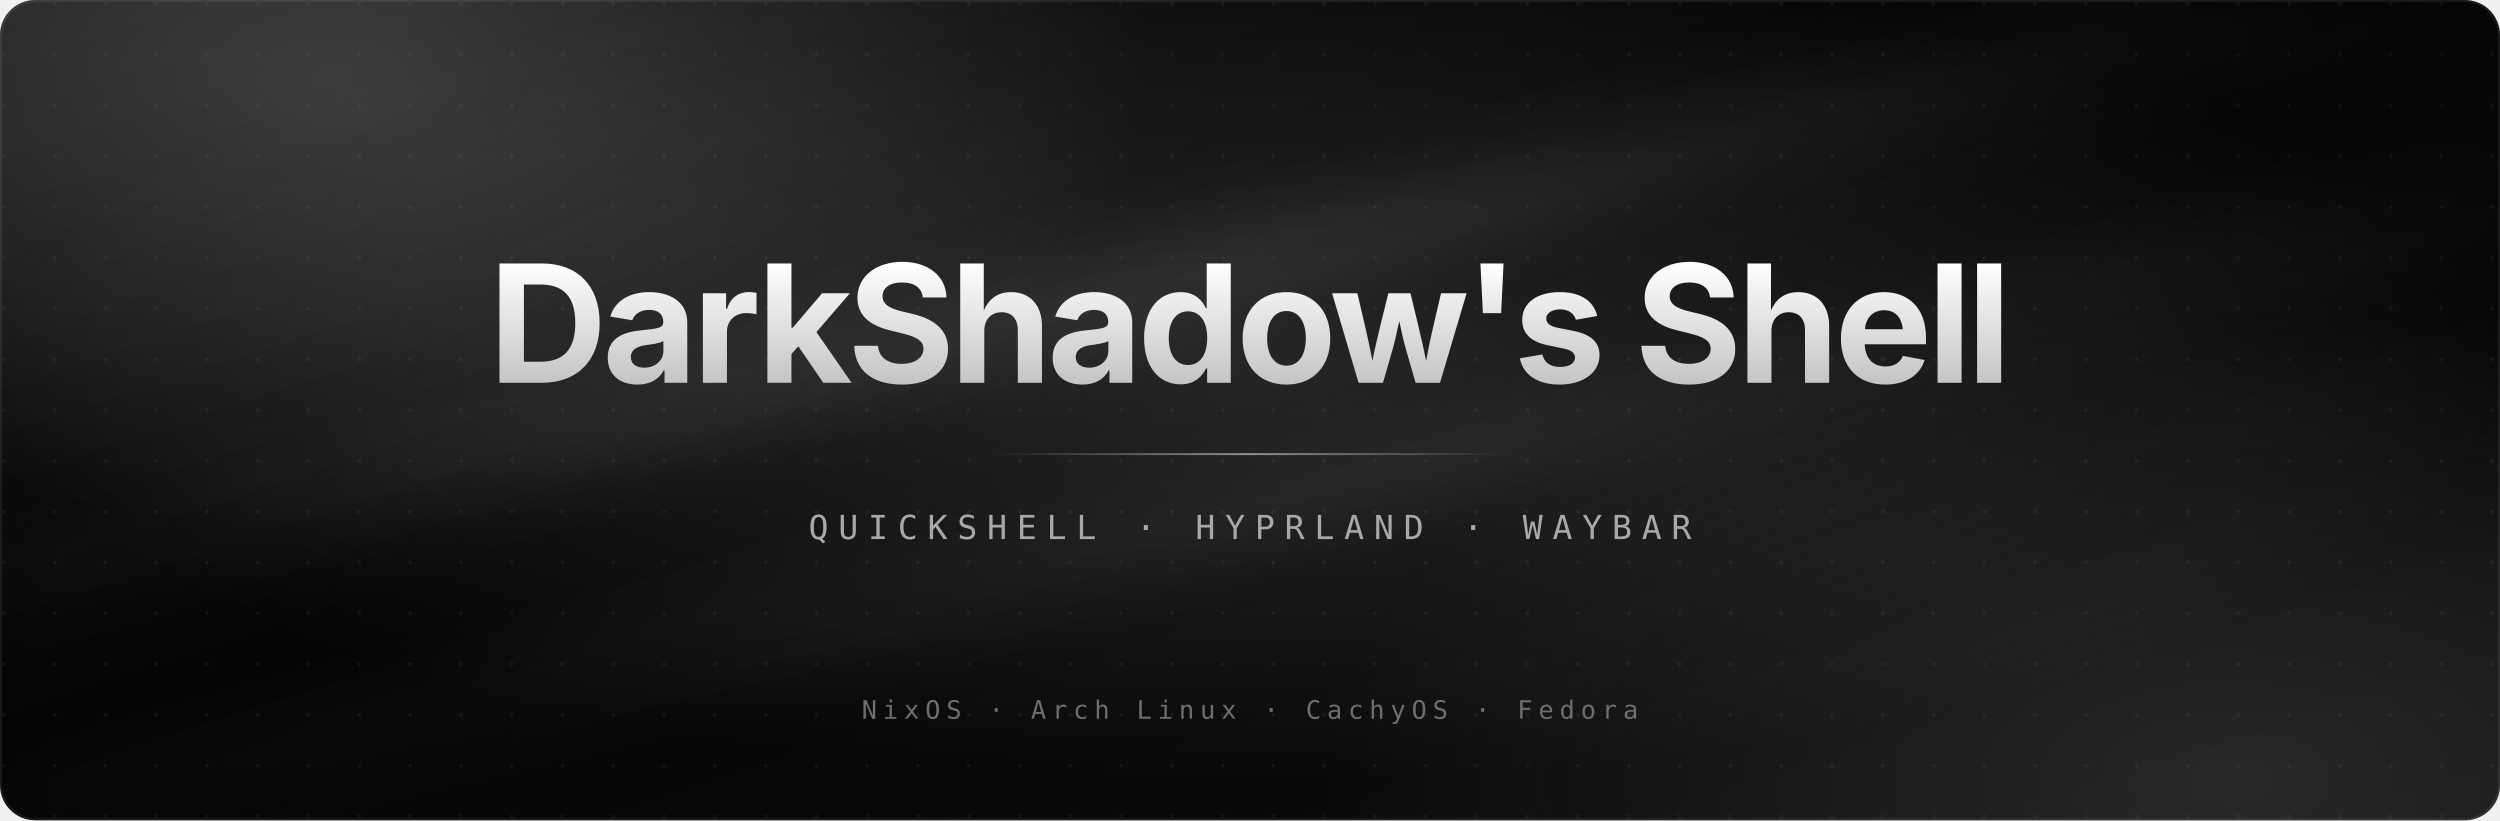
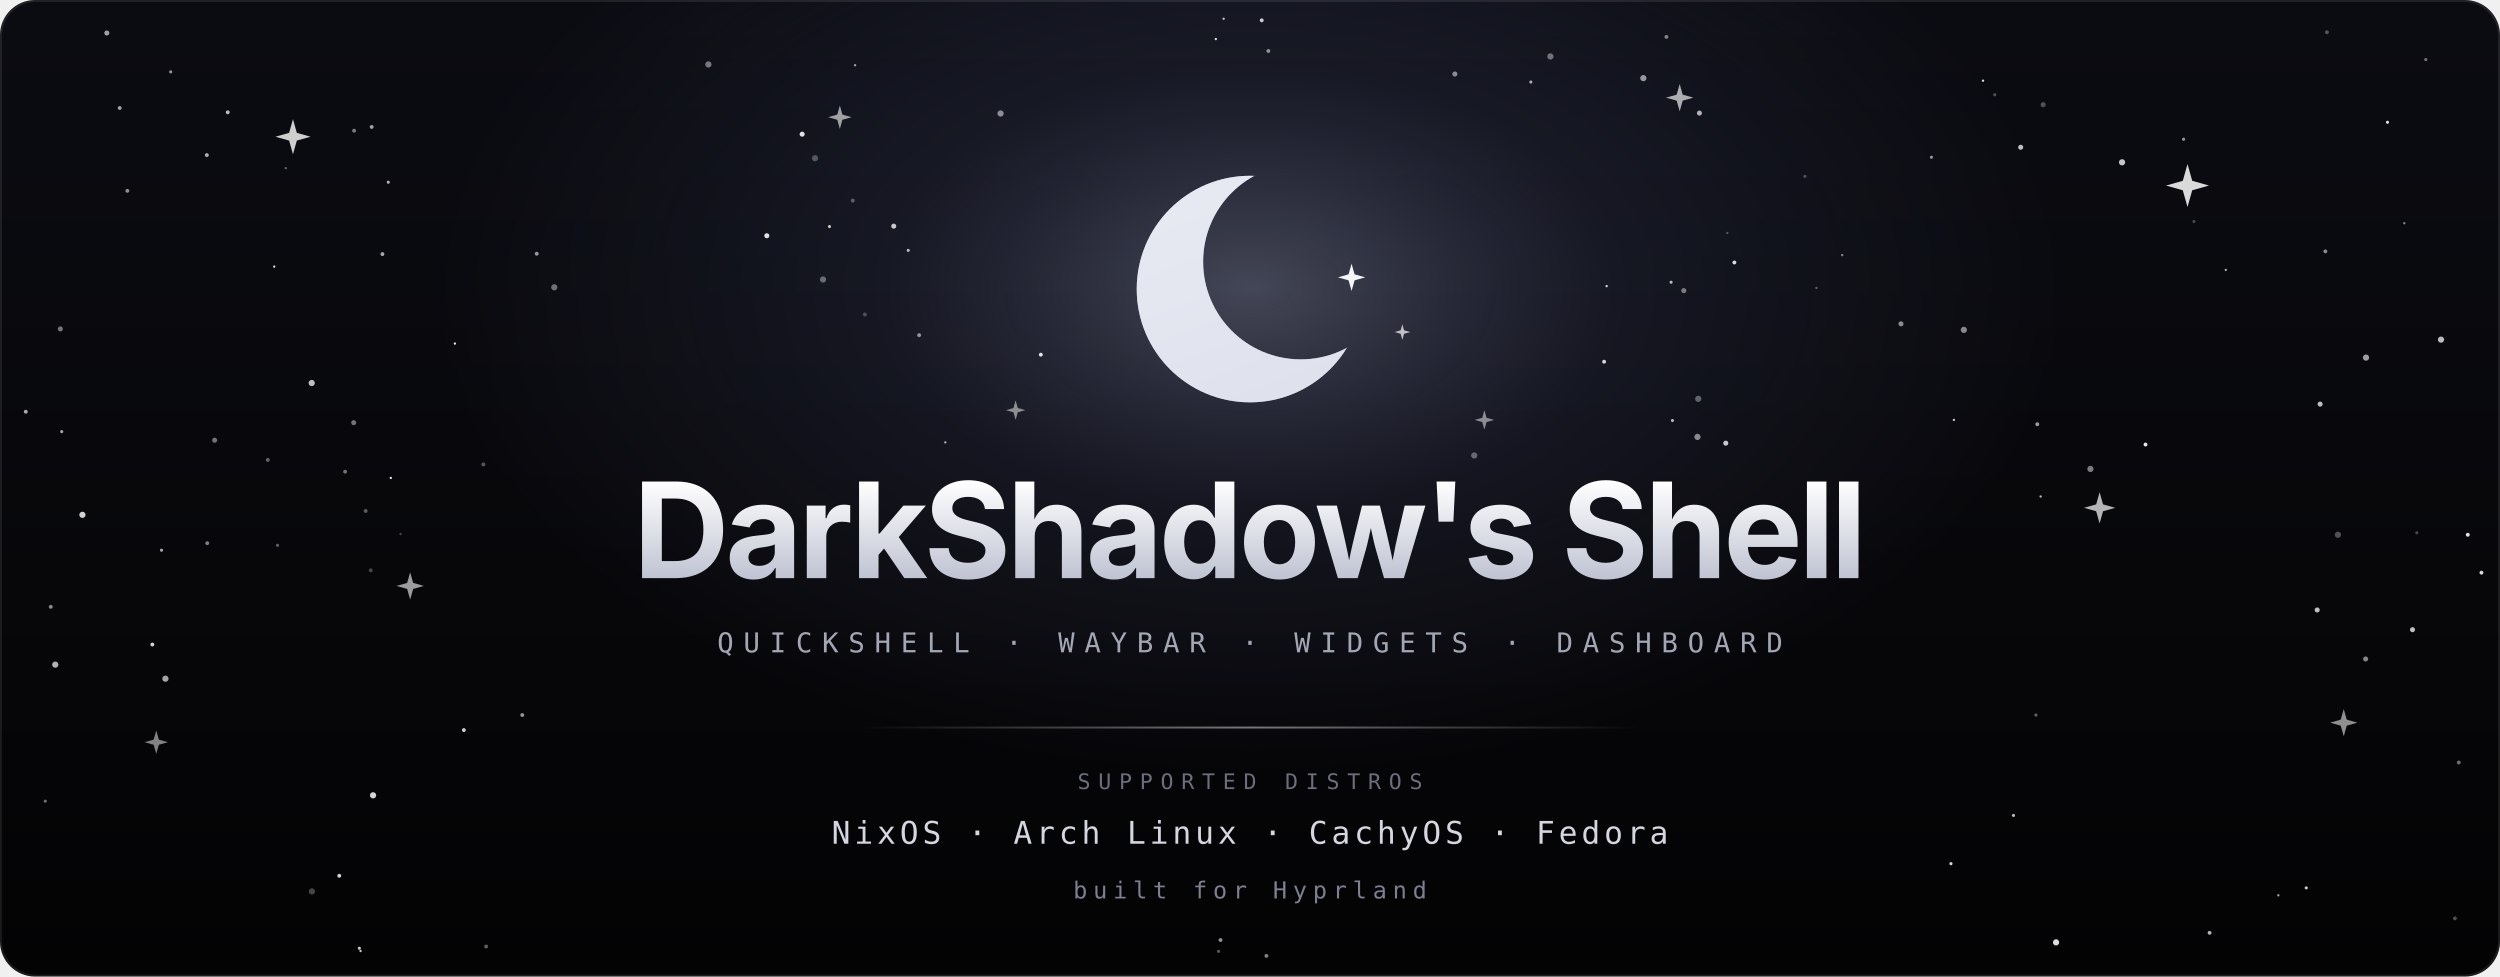
- <svg xmlns="http://www.w3.org/2000/svg" width="1280" height="420" viewBox="0 0 1280 420" role="img" aria-label="DarkShadow's Shell">
+ <svg xmlns="http://www.w3.org/2000/svg" width="1280" height="500" viewBox="0 0 1280 500" role="img" aria-label="DarkShadow's Shell">
  <defs>
-     <linearGradient id="bg" x1="0" y1="0" x2="1" y2="1">
-       <stop offset="0" stop-color="#151515" />
-       <stop offset="0.45" stop-color="#050505" />
-       <stop offset="1" stop-color="#0d0d0d" />
+     <linearGradient id="bg" x1="0" y1="0" x2="0" y2="1">
+       <stop offset="0" stop-color="#0b0c12" />
+       <stop offset="0.6" stop-color="#07070a" />
+       <stop offset="1" stop-color="#030304" />
    </linearGradient>
-     <radialGradient id="glow" cx="0.5" cy="0.45" r="0.5">
-       <stop offset="0" stop-color="#ffffff" stop-opacity="0.13" />
-       <stop offset="1" stop-color="#ffffff" stop-opacity="0" />
+     <radialGradient id="halo" cx="0.5" cy="0.5" r="0.5">
+       <stop offset="0" stop-color="#cfd6ff" stop-opacity="0.30" />
+       <stop offset="0.45" stop-color="#8a93d8" stop-opacity="0.10" />
+       <stop offset="1" stop-color="#8a93d8" stop-opacity="0" />
    </radialGradient>
-     <radialGradient id="blobL" cx="0.5" cy="0.5" r="0.5">
-       <stop offset="0" stop-color="#d8d8d8" stop-opacity="0.22" />
-       <stop offset="1" stop-color="#d8d8d8" stop-opacity="0" />
-     </radialGradient>
-     <radialGradient id="blobR" cx="0.5" cy="0.5" r="0.5">
-       <stop offset="0" stop-color="#9a9a9a" stop-opacity="0.20" />
-       <stop offset="1" stop-color="#9a9a9a" stop-opacity="0" />
-     </radialGradient>
-     <linearGradient id="beam" x1="0" y1="0" x2="1" y2="0">
-       <stop offset="0" stop-color="#ffffff" stop-opacity="0" />
-       <stop offset="0.5" stop-color="#ffffff" stop-opacity="0.10" />
-       <stop offset="1" stop-color="#ffffff" stop-opacity="0" />
+     <linearGradient id="moon" x1="0" y1="0" x2="1" y2="1">
+       <stop offset="0" stop-color="#ffffff" />
+       <stop offset="1" stop-color="#b9bfd8" />
    </linearGradient>
    <linearGradient id="title" x1="0" y1="0" x2="0" y2="1">
      <stop offset="0" stop-color="#ffffff" />
-       <stop offset="1" stop-color="#c4c4c4" />
+       <stop offset="1" stop-color="#bfc3d2" />
    </linearGradient>
    <linearGradient id="line" x1="0" y1="0" x2="1" y2="0">
-       <stop offset="0" stop-color="#ffffff" stop-opacity="0" />
-       <stop offset="0.5" stop-color="#ffffff" stop-opacity="0.5" />
-       <stop offset="1" stop-color="#ffffff" stop-opacity="0" />
+       <stop offset="0" stop-color="#fff" stop-opacity="0" />
+       <stop offset="0.5" stop-color="#fff" stop-opacity="0.45" />
+       <stop offset="1" stop-color="#fff" stop-opacity="0" />
    </linearGradient>
-     <pattern id="dots" width="26" height="26" patternUnits="userSpaceOnUse">
-       <circle cx="2" cy="2" r="1" fill="#ffffff" fill-opacity="0.05" />
-     </pattern>
-     <filter id="soft">
-       <feGaussianBlur stdDeviation="18" />
+     <mask id="crescent">
+       <rect width="1280" height="500" fill="#000" />
+       <circle cx="640" cy="148" r="58" fill="#fff" />
+       <circle cx="666" cy="134" r="50" fill="#000" />
+     </mask>
+     <filter id="soft" x="-50%" y="-50%" width="200%" height="200%">
+       <feGaussianBlur stdDeviation="9" />
    </filter>
    <clipPath id="card">
-       <rect width="1280" height="420" rx="18" />
+       <rect width="1280" height="500" rx="18" />
    </clipPath>
  </defs>
  <g clip-path="url(#card)">
-     <rect width="1280" height="420" fill="url(#bg)" />
-     <rect width="1280" height="420" fill="url(#dots)" />
-     <ellipse cx="170" cy="40" rx="420" ry="230" fill="url(#blobL)" />
-     <ellipse cx="1140" cy="400" rx="460" ry="240" fill="url(#blobR)" />
-     <g filter="url(#soft)" opacity="0.9">
-       <rect x="-200" y="120" width="1700" height="34" fill="url(#beam)" transform="rotate(-14 640 210)" />
-       <rect x="-200" y="250" width="1700" height="18" fill="url(#beam)" transform="rotate(-14 640 210)" />
+     <rect width="1280" height="500" fill="url(#bg)" />
+     <ellipse cx="640" cy="148" rx="420" ry="250" fill="url(#halo)" />
+     <circle cx="417.3" cy="81.0" r="1.6" fill="#fff" fill-opacity="0.28" />
+     <circle cx="1046.1" cy="53.6" r="1.3" fill="#fff" fill-opacity="0.29" />
+     <circle cx="649.4" cy="26.1" r="1" fill="#fff" fill-opacity="0.52" />
+     <circle cx="82.7" cy="281.7" r="0.8" fill="#fff" fill-opacity="0.66" />
+     <circle cx="744.9" cy="37.9" r="1.3" fill="#fff" fill-opacity="0.51" />
+     <circle cx="1242.0" cy="30.5" r="0.8" fill="#fff" fill-opacity="0.44" />
+     <circle cx="190.3" cy="65.0" r="1" fill="#fff" fill-opacity="0.61" />
+     <circle cx="870.1" cy="57.9" r="1.3" fill="#fff" fill-opacity="0.67" />
+     <circle cx="87.4" cy="36.8" r="0.8" fill="#fff" fill-opacity="0.57" />
+     <circle cx="465.0" cy="128.2" r="0.8" fill="#fff" fill-opacity="0.70" />
+     <circle cx="930.0" cy="147.4" r="0.6" fill="#fff" fill-opacity="0.33" />
+     <circle cx="200.1" cy="244.7" r="0.6" fill="#fff" fill-opacity="0.88" />
+     <circle cx="106.1" cy="278.1" r="1" fill="#fff" fill-opacity="0.47" />
+     <circle cx="1015.3" cy="41.3" r="0.6" fill="#fff" fill-opacity="0.86" />
+     <circle cx="84.7" cy="347.5" r="1.6" fill="#fff" fill-opacity="0.63" />
+     <circle cx="869.1" cy="223.7" r="1.6" fill="#fff" fill-opacity="0.50" />
+     <circle cx="853.2" cy="18.9" r="1" fill="#fff" fill-opacity="0.48" />
+     <circle cx="283.8" cy="147.1" r="1.6" fill="#fff" fill-opacity="0.41" />
+     <circle cx="109.9" cy="225.4" r="1.3" fill="#fff" fill-opacity="0.43" />
+     <circle cx="181.1" cy="216.4" r="1.3" fill="#fff" fill-opacity="0.43" />
+     <circle cx="532.9" cy="181.6" r="1" fill="#fff" fill-opacity="0.87" />
+     <circle cx="198.8" cy="93.3" r="0.8" fill="#fff" fill-opacity="0.68" />
+     <circle cx="23.2" cy="410.2" r="0.8" fill="#fff" fill-opacity="0.42" />
+     <circle cx="13.2" cy="210.8" r="1" fill="#fff" fill-opacity="0.65" />
+     <circle cx="410.7" cy="68.7" r="1.3" fill="#fff" fill-opacity="0.87" />
+     <circle cx="1211.2" cy="337.4" r="1.3" fill="#fff" fill-opacity="0.51" />
+     <circle cx="512.3" cy="58.1" r="1.6" fill="#fff" fill-opacity="0.51" />
+     <circle cx="248.9" cy="484.6" r="1" fill="#fff" fill-opacity="0.36" />
+     <circle cx="437.8" cy="33.4" r="0.6" fill="#fff" fill-opacity="0.62" />
+     <circle cx="783.8" cy="42.0" r="0.8" fill="#fff" fill-opacity="0.65" />
+     <circle cx="195.8" cy="130.1" r="1" fill="#fff" fill-opacity="0.64" />
+     <circle cx="624.9" cy="481.3" r="1" fill="#fff" fill-opacity="0.56" />
+     <circle cx="116.6" cy="57.5" r="1" fill="#fff" fill-opacity="0.73" />
+     <circle cx="1211.4" cy="183.1" r="1.6" fill="#fff" fill-opacity="0.60" />
+     <circle cx="42.2" cy="263.6" r="1.6" fill="#fff" fill-opacity="0.81" />
+     <circle cx="888.0" cy="134.4" r="1" fill="#fff" fill-opacity="0.84" />
+     <circle cx="457.6" cy="115.8" r="1.3" fill="#fff" fill-opacity="0.76" />
+     <circle cx="424.7" cy="116.0" r="0.8" fill="#fff" fill-opacity="0.77" />
+     <circle cx="1042.4" cy="366.1" r="0.8" fill="#fff" fill-opacity="0.38" />
+     <circle cx="1258.9" cy="390.4" r="1" fill="#fff" fill-opacity="0.42" />
+     <circle cx="1256.9" cy="470.2" r="1" fill="#fff" fill-opacity="0.30" />
+     <circle cx="137.1" cy="235.5" r="1" fill="#fff" fill-opacity="0.38" />
+     <circle cx="1070.3" cy="240.1" r="1.6" fill="#fff" fill-opacity="0.47" />
+     <circle cx="159.6" cy="196.1" r="1.6" fill="#fff" fill-opacity="0.74" />
+     <circle cx="1005.5" cy="168.9" r="1.6" fill="#fff" fill-opacity="0.51" />
+     <circle cx="924.1" cy="90.3" r="0.8" fill="#fff" fill-opacity="0.27" />
+     <circle cx="754.8" cy="233.2" r="1.6" fill="#fff" fill-opacity="0.35" />
+     <circle cx="1052.7" cy="482.5" r="1.6" fill="#fff" fill-opacity="0.86" />
+     <circle cx="205.1" cy="273.4" r="0.6" fill="#fff" fill-opacity="0.26" />
+     <circle cx="1235.2" cy="322.4" r="1.3" fill="#fff" fill-opacity="0.74" />
+     <circle cx="184.0" cy="485.5" r="0.8" fill="#fff" fill-opacity="0.79" />
+     <circle cx="274.8" cy="129.9" r="1" fill="#fff" fill-opacity="0.58" />
+     <circle cx="973.3" cy="165.8" r="1.3" fill="#fff" fill-opacity="0.52" />
+     <circle cx="173.7" cy="448.4" r="1" fill="#fff" fill-opacity="0.83" />
+     <circle cx="1118.0" cy="71.3" r="0.8" fill="#fff" fill-opacity="0.59" />
+     <circle cx="31.6" cy="221.0" r="0.8" fill="#fff" fill-opacity="0.65" />
+     <circle cx="988.9" cy="80.5" r="0.8" fill="#fff" fill-opacity="0.56" />
+     <circle cx="142.1" cy="279.2" r="0.8" fill="#fff" fill-opacity="0.37" />
+     <circle cx="61.3" cy="55.3" r="1" fill="#fff" fill-opacity="0.62" />
+     <circle cx="883.6" cy="226.9" r="1.3" fill="#fff" fill-opacity="0.77" />
+     <circle cx="1180.8" cy="454.6" r="0.8" fill="#fff" fill-opacity="0.80" />
+     <circle cx="181.3" cy="66.9" r="1" fill="#fff" fill-opacity="0.46" />
+     <circle cx="856.3" cy="215.3" r="0.8" fill="#fff" fill-opacity="0.69" />
+     <circle cx="998.9" cy="442.2" r="0.8" fill="#fff" fill-opacity="0.86" />
+     <circle cx="821.3" cy="185.2" r="1" fill="#fff" fill-opacity="0.82" />
+     <circle cx="1231.0" cy="114.3" r="0.6" fill="#fff" fill-opacity="0.51" />
+     <circle cx="623.9" cy="487.1" r="0.8" fill="#fff" fill-opacity="0.35" />
+     <circle cx="436.6" cy="102.7" r="1" fill="#fff" fill-opacity="0.31" />
+     <circle cx="470.6" cy="171.6" r="1" fill="#fff" fill-opacity="0.54" />
+     <circle cx="30.9" cy="168.4" r="1.3" fill="#fff" fill-opacity="0.44" />
+     <circle cx="1222.4" cy="62.6" r="0.8" fill="#fff" fill-opacity="0.88" />
+     <circle cx="140.4" cy="136.5" r="0.6" fill="#fff" fill-opacity="0.84" />
+     <circle cx="237.5" cy="373.8" r="1" fill="#fff" fill-opacity="0.80" />
+     <circle cx="421.4" cy="143.1" r="1.6" fill="#fff" fill-opacity="0.37" />
+     <circle cx="1139.6" cy="138.2" r="0.6" fill="#fff" fill-opacity="0.66" />
+     <circle cx="1021.3" cy="48.5" r="0.8" fill="#fff" fill-opacity="0.29" />
+     <circle cx="1098.5" cy="227.6" r="1" fill="#fff" fill-opacity="0.90" />
+     <circle cx="793.8" cy="28.9" r="1.6" fill="#fff" fill-opacity="0.40" />
+     <circle cx="146.3" cy="86.1" r="0.6" fill="#fff" fill-opacity="0.37" />
+     <circle cx="1186.4" cy="312.3" r="1.3" fill="#fff" fill-opacity="0.74" />
+     <circle cx="232.9" cy="175.9" r="0.6" fill="#fff" fill-opacity="0.90" />
+     <circle cx="54.7" cy="16.9" r="1.3" fill="#fff" fill-opacity="0.61" />
+     <circle cx="247.5" cy="237.8" r="1" fill="#fff" fill-opacity="0.32" />
+     <circle cx="1043.1" cy="217.2" r="1" fill="#fff" fill-opacity="0.60" />
+     <circle cx="1131.3" cy="477.6" r="1" fill="#fff" fill-opacity="0.70" />
+     <circle cx="1249.8" cy="173.9" r="1.6" fill="#fff" fill-opacity="0.72" />
+     <circle cx="184.6" cy="486.9" r="0.6" fill="#fff" fill-opacity="0.79" />
+     <circle cx="26.0" cy="310.7" r="1" fill="#fff" fill-opacity="0.53" />
+     <circle cx="78.0" cy="330.0" r="1" fill="#fff" fill-opacity="0.82" />
+     <circle cx="855.6" cy="144.5" r="0.8" fill="#fff" fill-opacity="0.70" />
+     <circle cx="65.2" cy="97.7" r="1" fill="#fff" fill-opacity="0.54" />
+     <circle cx="1237.4" cy="272.8" r="0.8" fill="#fff" fill-opacity="0.27" />
+     <circle cx="1123.3" cy="113.4" r="0.8" fill="#fff" fill-opacity="0.25" />
+     <circle cx="646.0" cy="10.4" r="1" fill="#fff" fill-opacity="0.78" />
+     <circle cx="189.8" cy="292.0" r="1" fill="#fff" fill-opacity="0.26" />
+     <circle cx="392.6" cy="120.7" r="1.3" fill="#fff" fill-opacity="0.87" />
+     <circle cx="1086.5" cy="83.1" r="1.6" fill="#fff" fill-opacity="0.76" />
+     <circle cx="191.0" cy="407.2" r="1.6" fill="#fff" fill-opacity="0.83" />
+     <circle cx="1034.6" cy="75.4" r="1.3" fill="#fff" fill-opacity="0.74" />
+     <circle cx="28.3" cy="340.3" r="1.6" fill="#fff" fill-opacity="0.69" />
+     <circle cx="884.4" cy="119.3" r="0.6" fill="#fff" fill-opacity="0.28" />
+     <circle cx="484.0" cy="226.5" r="0.6" fill="#fff" fill-opacity="0.66" />
+     <circle cx="626.5" cy="9.6" r="0.6" fill="#fff" fill-opacity="0.74" />
+     <circle cx="841.4" cy="40.0" r="1.6" fill="#fff" fill-opacity="0.56" />
+     <circle cx="1030.9" cy="417.5" r="0.8" fill="#fff" fill-opacity="0.72" />
+     <circle cx="267.4" cy="366.1" r="1" fill="#fff" fill-opacity="0.57" />
+     <circle cx="105.9" cy="79.4" r="1" fill="#fff" fill-opacity="0.67" />
+     <circle cx="176.7" cy="241.5" r="1" fill="#fff" fill-opacity="0.42" />
+     <circle cx="862.1" cy="148.8" r="1.3" fill="#fff" fill-opacity="0.44" />
+     <circle cx="1263.5" cy="273.8" r="1" fill="#fff" fill-opacity="0.89" />
+     <circle cx="1191.4" cy="16.5" r="1" fill="#fff" fill-opacity="0.30" />
+     <circle cx="648.4" cy="489.4" r="1" fill="#fff" fill-opacity="0.50" />
+     <circle cx="1166.5" cy="458.4" r="0.6" fill="#fff" fill-opacity="0.63" />
+     <circle cx="187.2" cy="261.6" r="1" fill="#fff" fill-opacity="0.34" />
+     <circle cx="1044.8" cy="254.2" r="0.6" fill="#fff" fill-opacity="0.71" />
+     <circle cx="622.5" cy="20.0" r="0.6" fill="#fff" fill-opacity="0.87" />
+     <circle cx="869.5" cy="204.2" r="1.6" fill="#fff" fill-opacity="0.34" />
+     <circle cx="442.8" cy="161.0" r="1" fill="#fff" fill-opacity="0.25" />
+     <circle cx="159.7" cy="456.4" r="1.6" fill="#fff" fill-opacity="0.26" />
+     <circle cx="943.2" cy="130.6" r="0.6" fill="#fff" fill-opacity="0.51" />
+     <circle cx="1270.5" cy="293.2" r="1" fill="#fff" fill-opacity="0.85" />
+     <circle cx="362.7" cy="33.0" r="1.6" fill="#fff" fill-opacity="0.44" />
+     <circle cx="1190.6" cy="128.7" r="1" fill="#fff" fill-opacity="0.53" />
+     <circle cx="1000.4" cy="215.0" r="0.6" fill="#fff" fill-opacity="0.78" />
+     <circle cx="1197.0" cy="273.8" r="1.6" fill="#fff" fill-opacity="0.30" />
+     <circle cx="1187.9" cy="206.9" r="1.3" fill="#fff" fill-opacity="0.74" />
+     <circle cx="822.6" cy="146.5" r="0.6" fill="#fff" fill-opacity="0.84" />
+     <path d="M150 61 L151.98 68.02 L159 70 L151.98 71.98 L150 79 L148.02 71.98 L141 70 L148.02 68.02Z" fill="#fff" fill-opacity="0.80" />
+     <path d="M1120 84 L1122.42 92.58 L1131 95 L1122.42 97.42 L1120 106 L1117.58 97.42 L1109 95 L1117.58 92.58Z" fill="#fff" fill-opacity="0.85" />
+     <path d="M210 293 L211.54 298.46 L217 300 L211.54 301.54 L210 307 L208.46 301.54 L203 300 L208.46 298.46Z" fill="#fff" fill-opacity="0.60" />
+     <path d="M1075 252 L1076.76 258.24 L1083 260 L1076.76 261.76 L1075 268 L1073.24 261.76 L1067 260 L1073.24 258.24Z" fill="#fff" fill-opacity="0.70" />
+     <path d="M430 54 L431.32 58.68 L436 60 L431.32 61.32 L430 66 L428.68 61.32 L424 60 L428.68 58.68Z" fill="#fff" fill-opacity="0.60" />
+     <path d="M860 43 L861.54 48.46 L867 50 L861.54 51.54 L860 57 L858.46 51.54 L853 50 L858.46 48.46Z" fill="#fff" fill-opacity="0.65" />
+     <path d="M80 374 L81.32 378.68 L86 380 L81.32 381.32 L80 386 L78.68 381.32 L74 380 L78.68 378.68Z" fill="#fff" fill-opacity="0.50" />
+     <path d="M1200 363 L1201.54 368.46 L1207 370 L1201.54 371.54 L1200 377 L1198.46 371.54 L1193 370 L1198.46 368.46Z" fill="#fff" fill-opacity="0.55" />
+     <path d="M520 205 L521.1 208.9 L525 210 L521.1 211.1 L520 215 L518.9 211.1 L515 210 L518.9 208.9Z" fill="#fff" fill-opacity="0.50" />
+     <path d="M760 210 L761.1 213.9 L765 215 L761.1 216.1 L760 220 L758.9 216.1 L755 215 L758.9 213.9Z" fill="#fff" fill-opacity="0.50" />
+     <g mask="url(#crescent)" filter="url(#soft)" opacity="0.55">
+       <rect width="1280" height="500" fill="#cfd6ff" />
    </g>
-     <rect width="1280" height="420" fill="url(#glow)" />
+     <g mask="url(#crescent)">
+       <rect width="1280" height="500" fill="url(#moon)" />
+     </g>
+     <path d="M692 135 L693.54 140.46 L699 142 L693.54 143.54 L692 149 L690.46 143.54 L685 142 L690.46 140.46Z" fill="#fff" fill-opacity="0.95" />
+     <path d="M718 166 L718.88 169.12 L722 170 L718.88 170.88 L718 174 L717.12 170.88 L714 170 L717.12 169.12Z" fill="#fff" fill-opacity="0.70" />
  </g>
-   <rect x="0.5" y="0.5" width="1279" height="419" rx="18" fill="none" stroke="#ffffff" stroke-opacity="0.08" />
-   <text x="640" y="196" text-anchor="middle" font-family="Inter, 'Segoe UI', 'Helvetica Neue', Arial, sans-serif" font-size="84" font-weight="700" letter-spacing="-2.5" fill="url(#title)">DarkShadow's Shell</text>
-   <rect x="510" y="232" width="260" height="1" fill="url(#line)" />
-   <text x="640" y="276" text-anchor="middle" font-family="'JetBrains Mono', ui-monospace, Menlo, Consolas, monospace" font-size="17" letter-spacing="5" fill="#a8a8a8">QUICKSHELL  ·  HYPRLAND  ·  WAYBAR</text>
-   <text x="640" y="368" text-anchor="middle" font-family="'JetBrains Mono', ui-monospace, Menlo, Consolas, monospace" font-size="13" letter-spacing="3" fill="#6e6e6e">NixOS  ·  Arch Linux  ·  CachyOS  ·  Fedora</text>
+   <rect x="0.5" y="0.5" width="1279" height="499" rx="18" fill="none" stroke="#fff" stroke-opacity="0.09" />
+   <text x="640" y="296" text-anchor="middle" font-family="Inter, 'Segoe UI', 'Helvetica Neue', Arial, sans-serif" font-size="68" font-weight="700" letter-spacing="-2" fill="url(#title)">DarkShadow's Shell</text>
+   <text x="640" y="334" text-anchor="middle" font-family="'JetBrains Mono', ui-monospace, Menlo, Consolas, monospace" font-size="14" letter-spacing="5" fill="#a3a6b4">QUICKSHELL  ·  WAYBAR  ·  WIDGETS  ·  DASHBOARD</text>
+   <rect x="440" y="372" width="400" height="1" fill="url(#line)" />
+   <text x="640" y="404" text-anchor="middle" font-family="'JetBrains Mono', ui-monospace, Menlo, Consolas, monospace" font-size="11" letter-spacing="4" fill="#6b6e7c">SUPPORTED DISTROS</text>
+   <text x="640" y="432" text-anchor="middle" font-family="'JetBrains Mono', ui-monospace, Menlo, Consolas, monospace" font-size="16" letter-spacing="2" fill="#d4d6e0">NixOS  ·  Arch Linux  ·  CachyOS  ·  Fedora</text>
+   <text x="640" y="460" text-anchor="middle" font-family="'JetBrains Mono', ui-monospace, Menlo, Consolas, monospace" font-size="12" letter-spacing="3" fill="#7d8092">built for Hyprland</text>
</svg>
